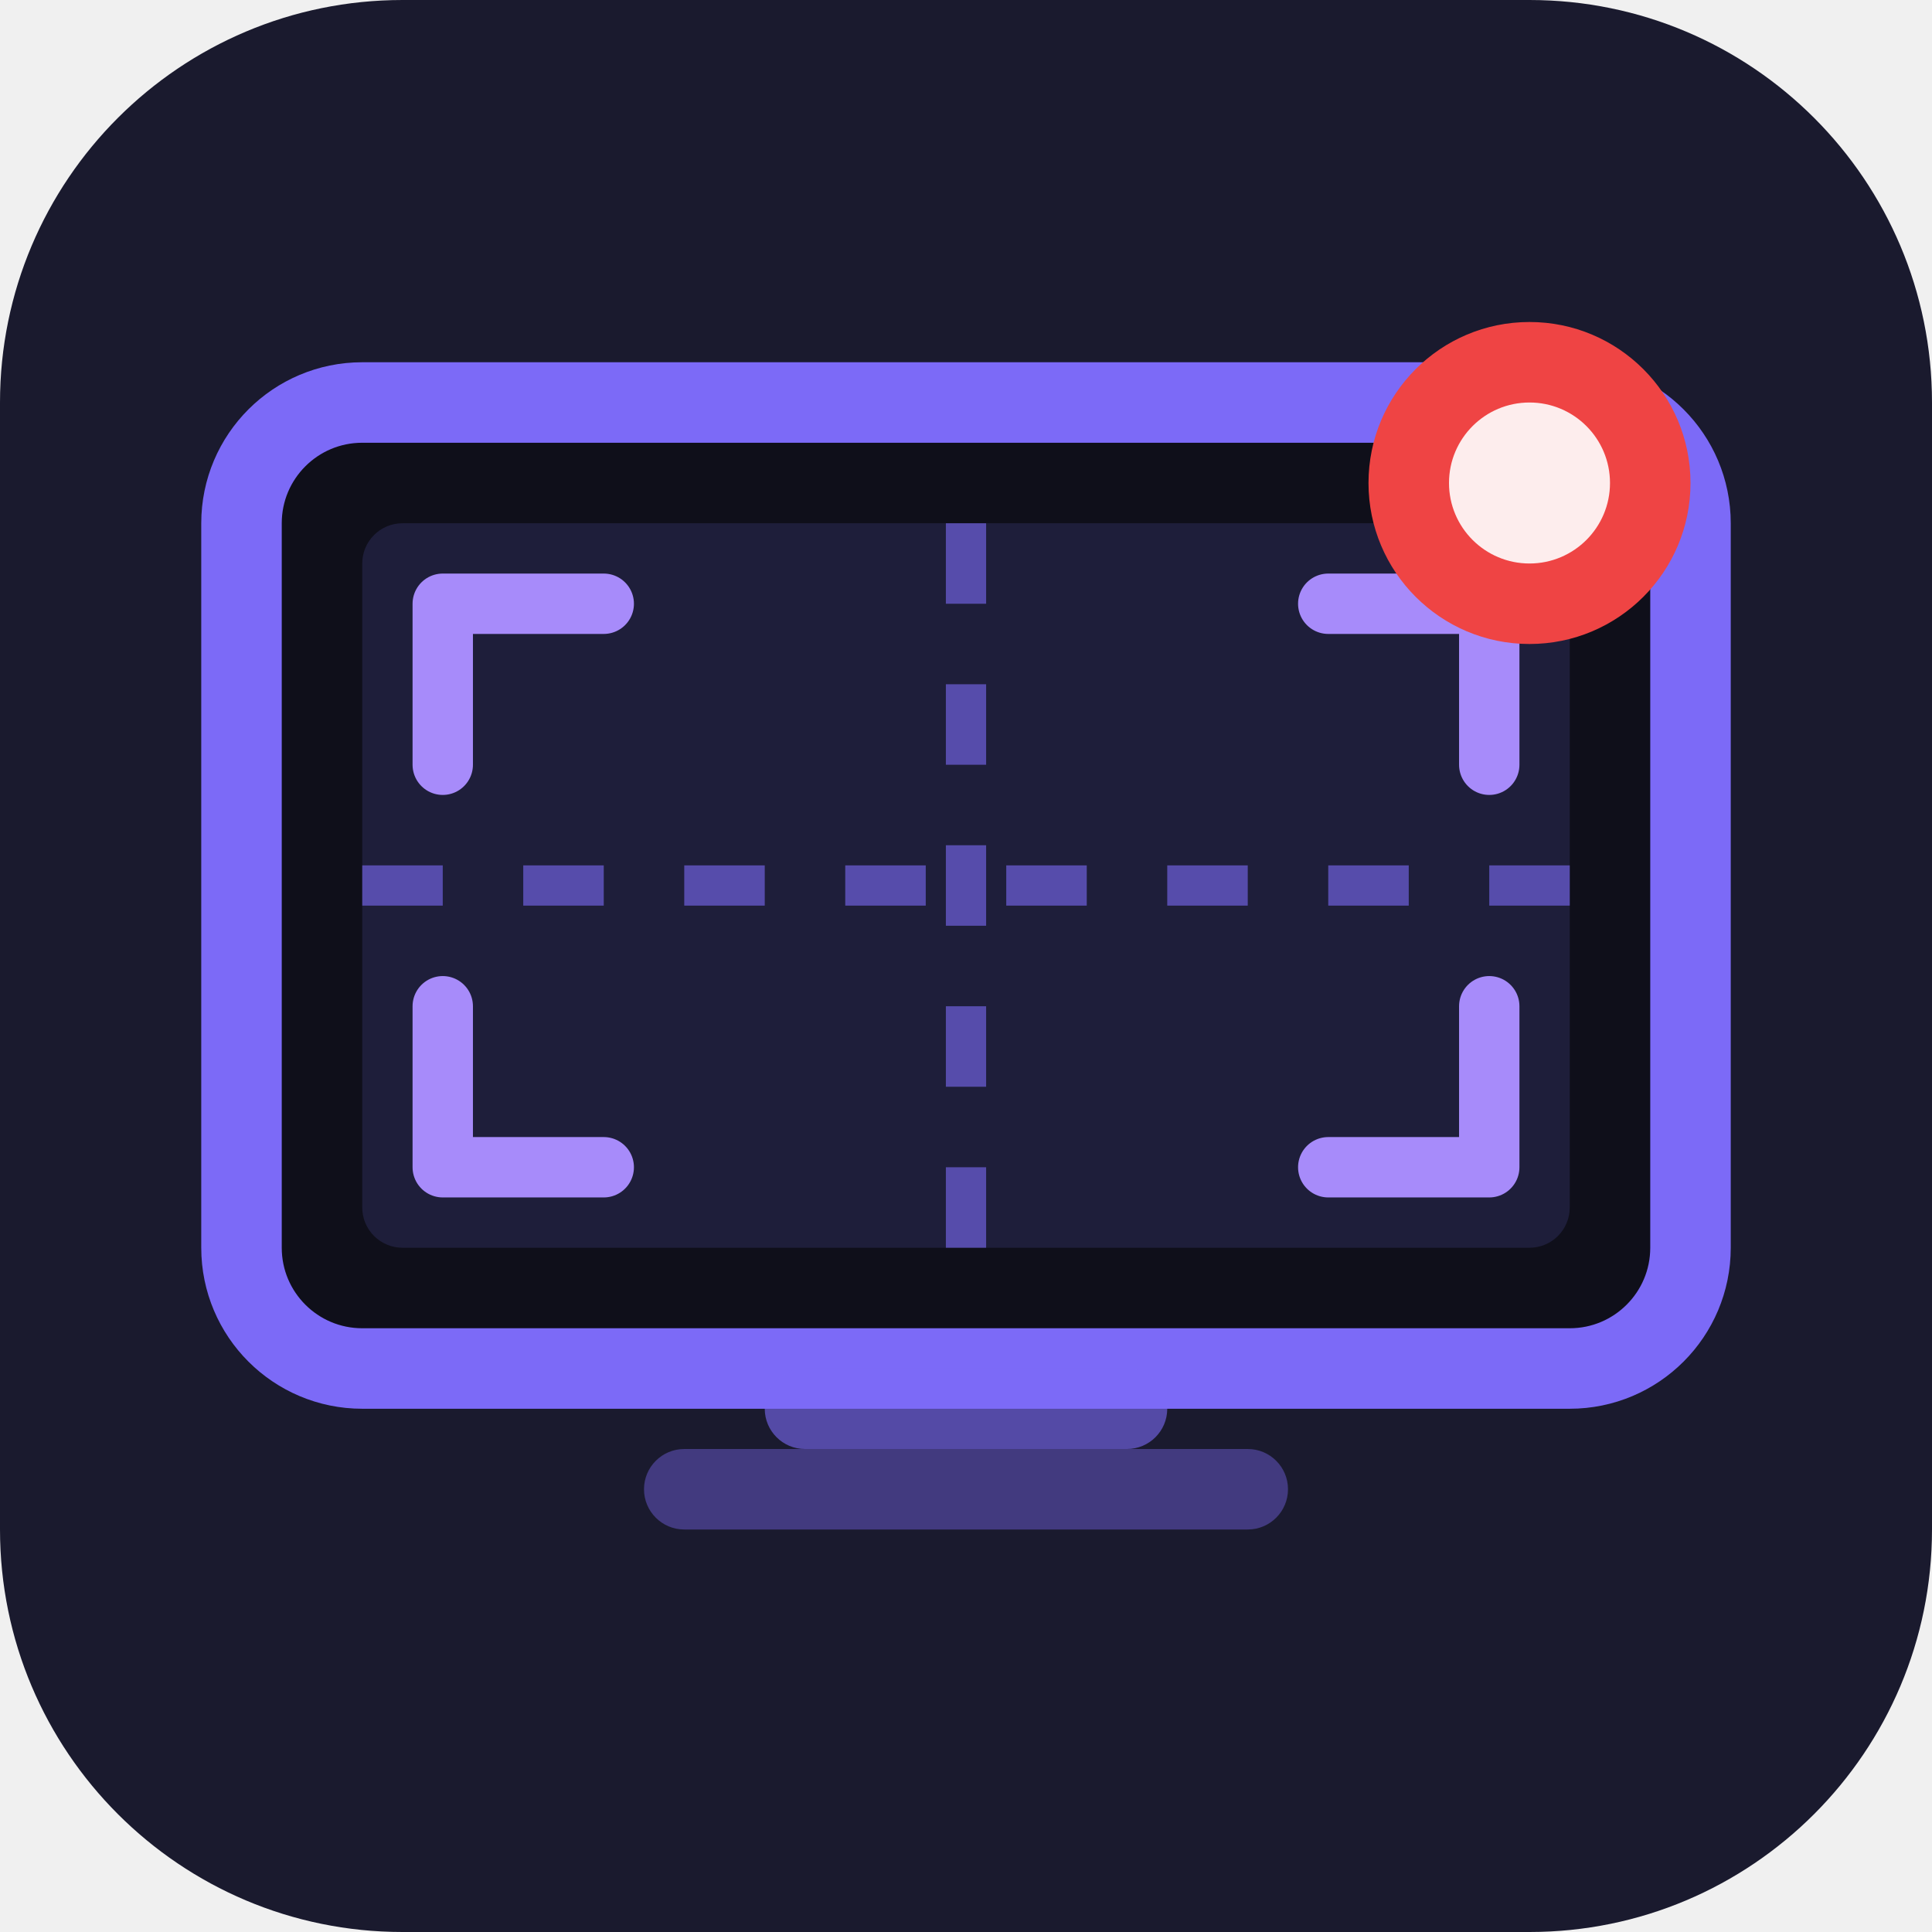
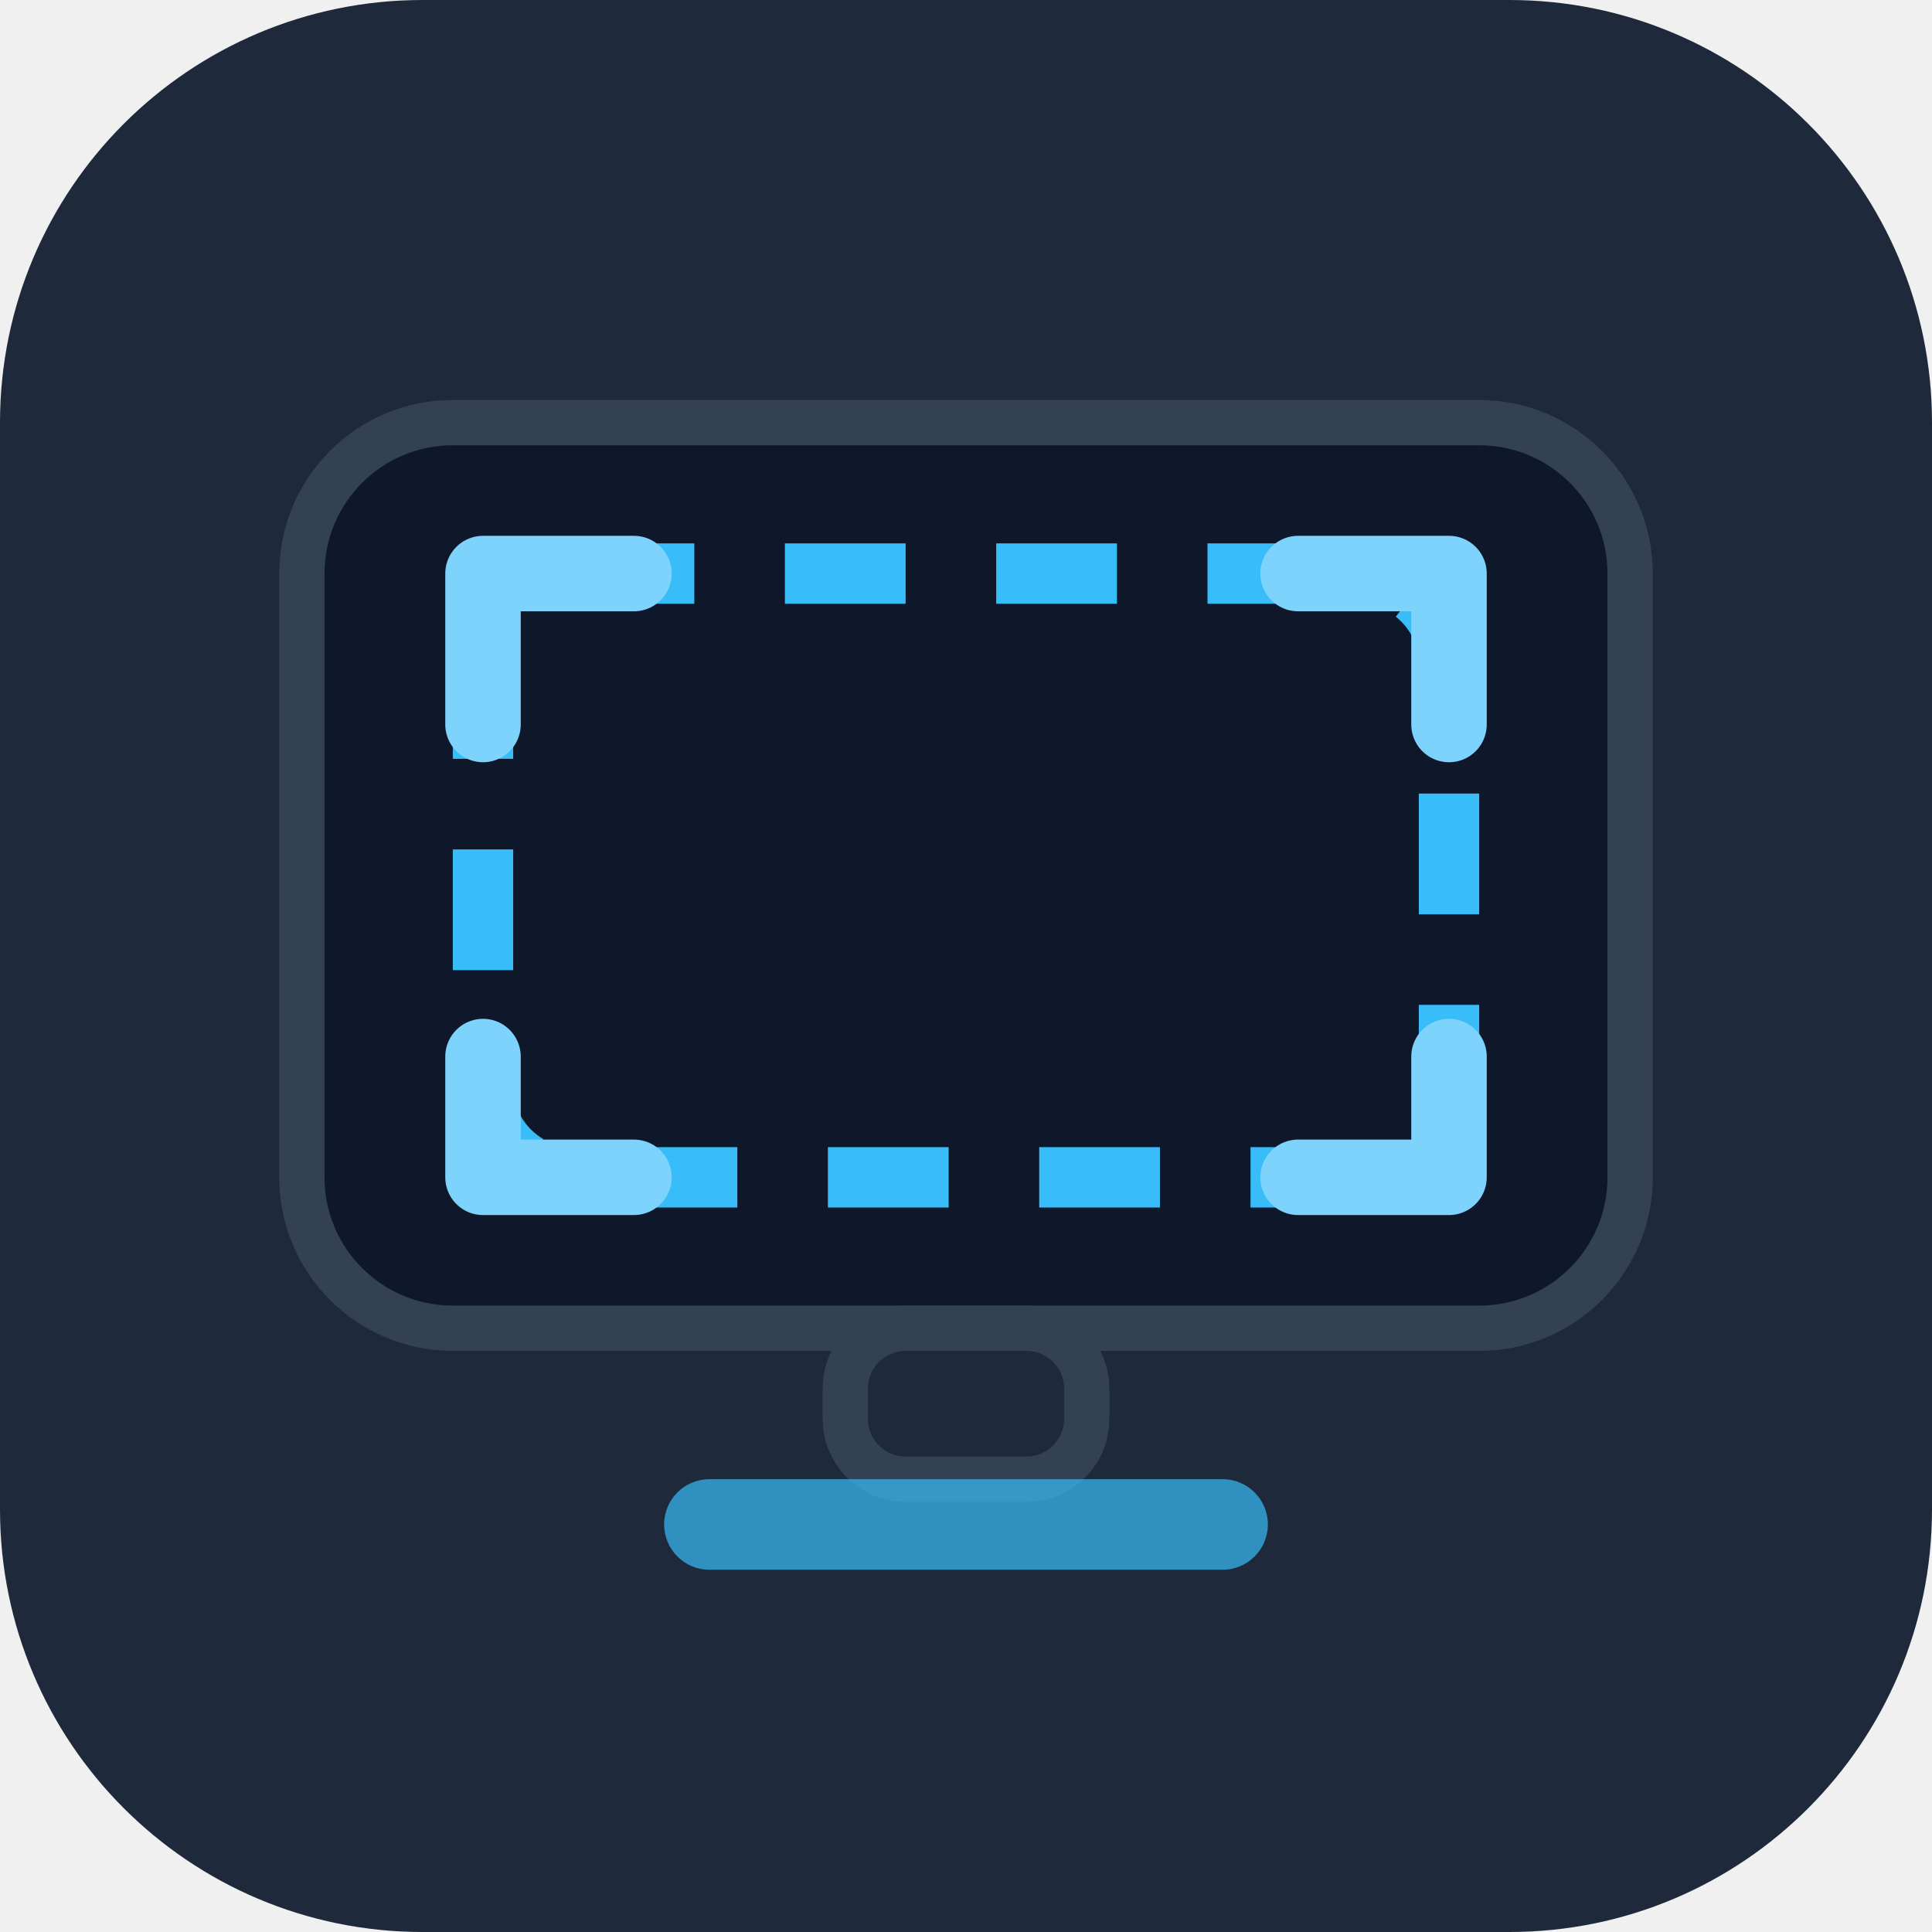
- <svg xmlns="http://www.w3.org/2000/svg" viewBox="0 0 48 48" fill="none">
-   <rect width="48" height="48" rx="10" fill="#1a1a2e" />
-   <rect x="6" y="10" width="36" height="24" rx="3" stroke="#7c6af7" stroke-width="2" fill="#0f0f1a" />
-   <rect x="9" y="13" width="30" height="18" rx="1" fill="#1e1e3a" />
-   <line x1="24" y1="13" x2="24" y2="31" stroke="#7c6af7" stroke-width="1" stroke-dasharray="2 2" opacity="0.6" />
-   <line x1="9" y1="22" x2="39" y2="22" stroke="#7c6af7" stroke-width="1" stroke-dasharray="2 2" opacity="0.6" />
-   <path d="M11 15 L11 19 M11 15 L15 15" stroke="#a78bfa" stroke-width="1.5" stroke-linecap="round" />
-   <path d="M37 15 L37 19 M37 15 L33 15" stroke="#a78bfa" stroke-width="1.5" stroke-linecap="round" />
-   <path d="M11 29 L11 25 M11 29 L15 29" stroke="#a78bfa" stroke-width="1.5" stroke-linecap="round" />
-   <path d="M37 29 L37 25 M37 29 L33 29" stroke="#a78bfa" stroke-width="1.5" stroke-linecap="round" />
-   <circle cx="38" cy="12" r="4" fill="#ef4444" />
-   <circle cx="38" cy="12" r="2" fill="#fff" opacity="0.9" />
-   <rect x="19" y="34" width="10" height="2" rx="1" fill="#7c6af7" opacity="0.6" />
-   <rect x="16" y="36" width="16" height="2" rx="1" fill="#7c6af7" opacity="0.4" />
+ <svg xmlns="http://www.w3.org/2000/svg" viewBox="0 0 64 64">
+   <rect width="64" height="64" rx="14" fill="#1e293b" />
+   <rect x="10" y="14" width="44" height="30" rx="5" fill="#0f172a" stroke="#334155" stroke-width="1.5" />
+   <rect x="16" y="19" width="32" height="20" rx="3" fill="none" stroke="#38bdf8" stroke-width="2" stroke-dasharray="4 3" />
+   <path d="M16 24 L16 19 L21 19" fill="none" stroke="#7dd3fc" stroke-width="2.5" stroke-linecap="round" stroke-linejoin="round" />
+   <path d="M48 24 L48 19 L43 19" fill="none" stroke="#7dd3fc" stroke-width="2.5" stroke-linecap="round" stroke-linejoin="round" />
+   <path d="M16 35 L16 39 L21 39" fill="none" stroke="#7dd3fc" stroke-width="2.5" stroke-linecap="round" stroke-linejoin="round" />
+   <path d="M48 35 L48 39 L43 39" fill="none" stroke="#7dd3fc" stroke-width="2.5" stroke-linecap="round" stroke-linejoin="round" />
+   <rect x="28" y="44" width="8" height="5" rx="2" fill="#1e293b" stroke="#334155" stroke-width="1.5" />
+   <rect x="22" y="49" width="20" height="3" rx="1.5" fill="#38bdf8" opacity="0.7" />
</svg>
